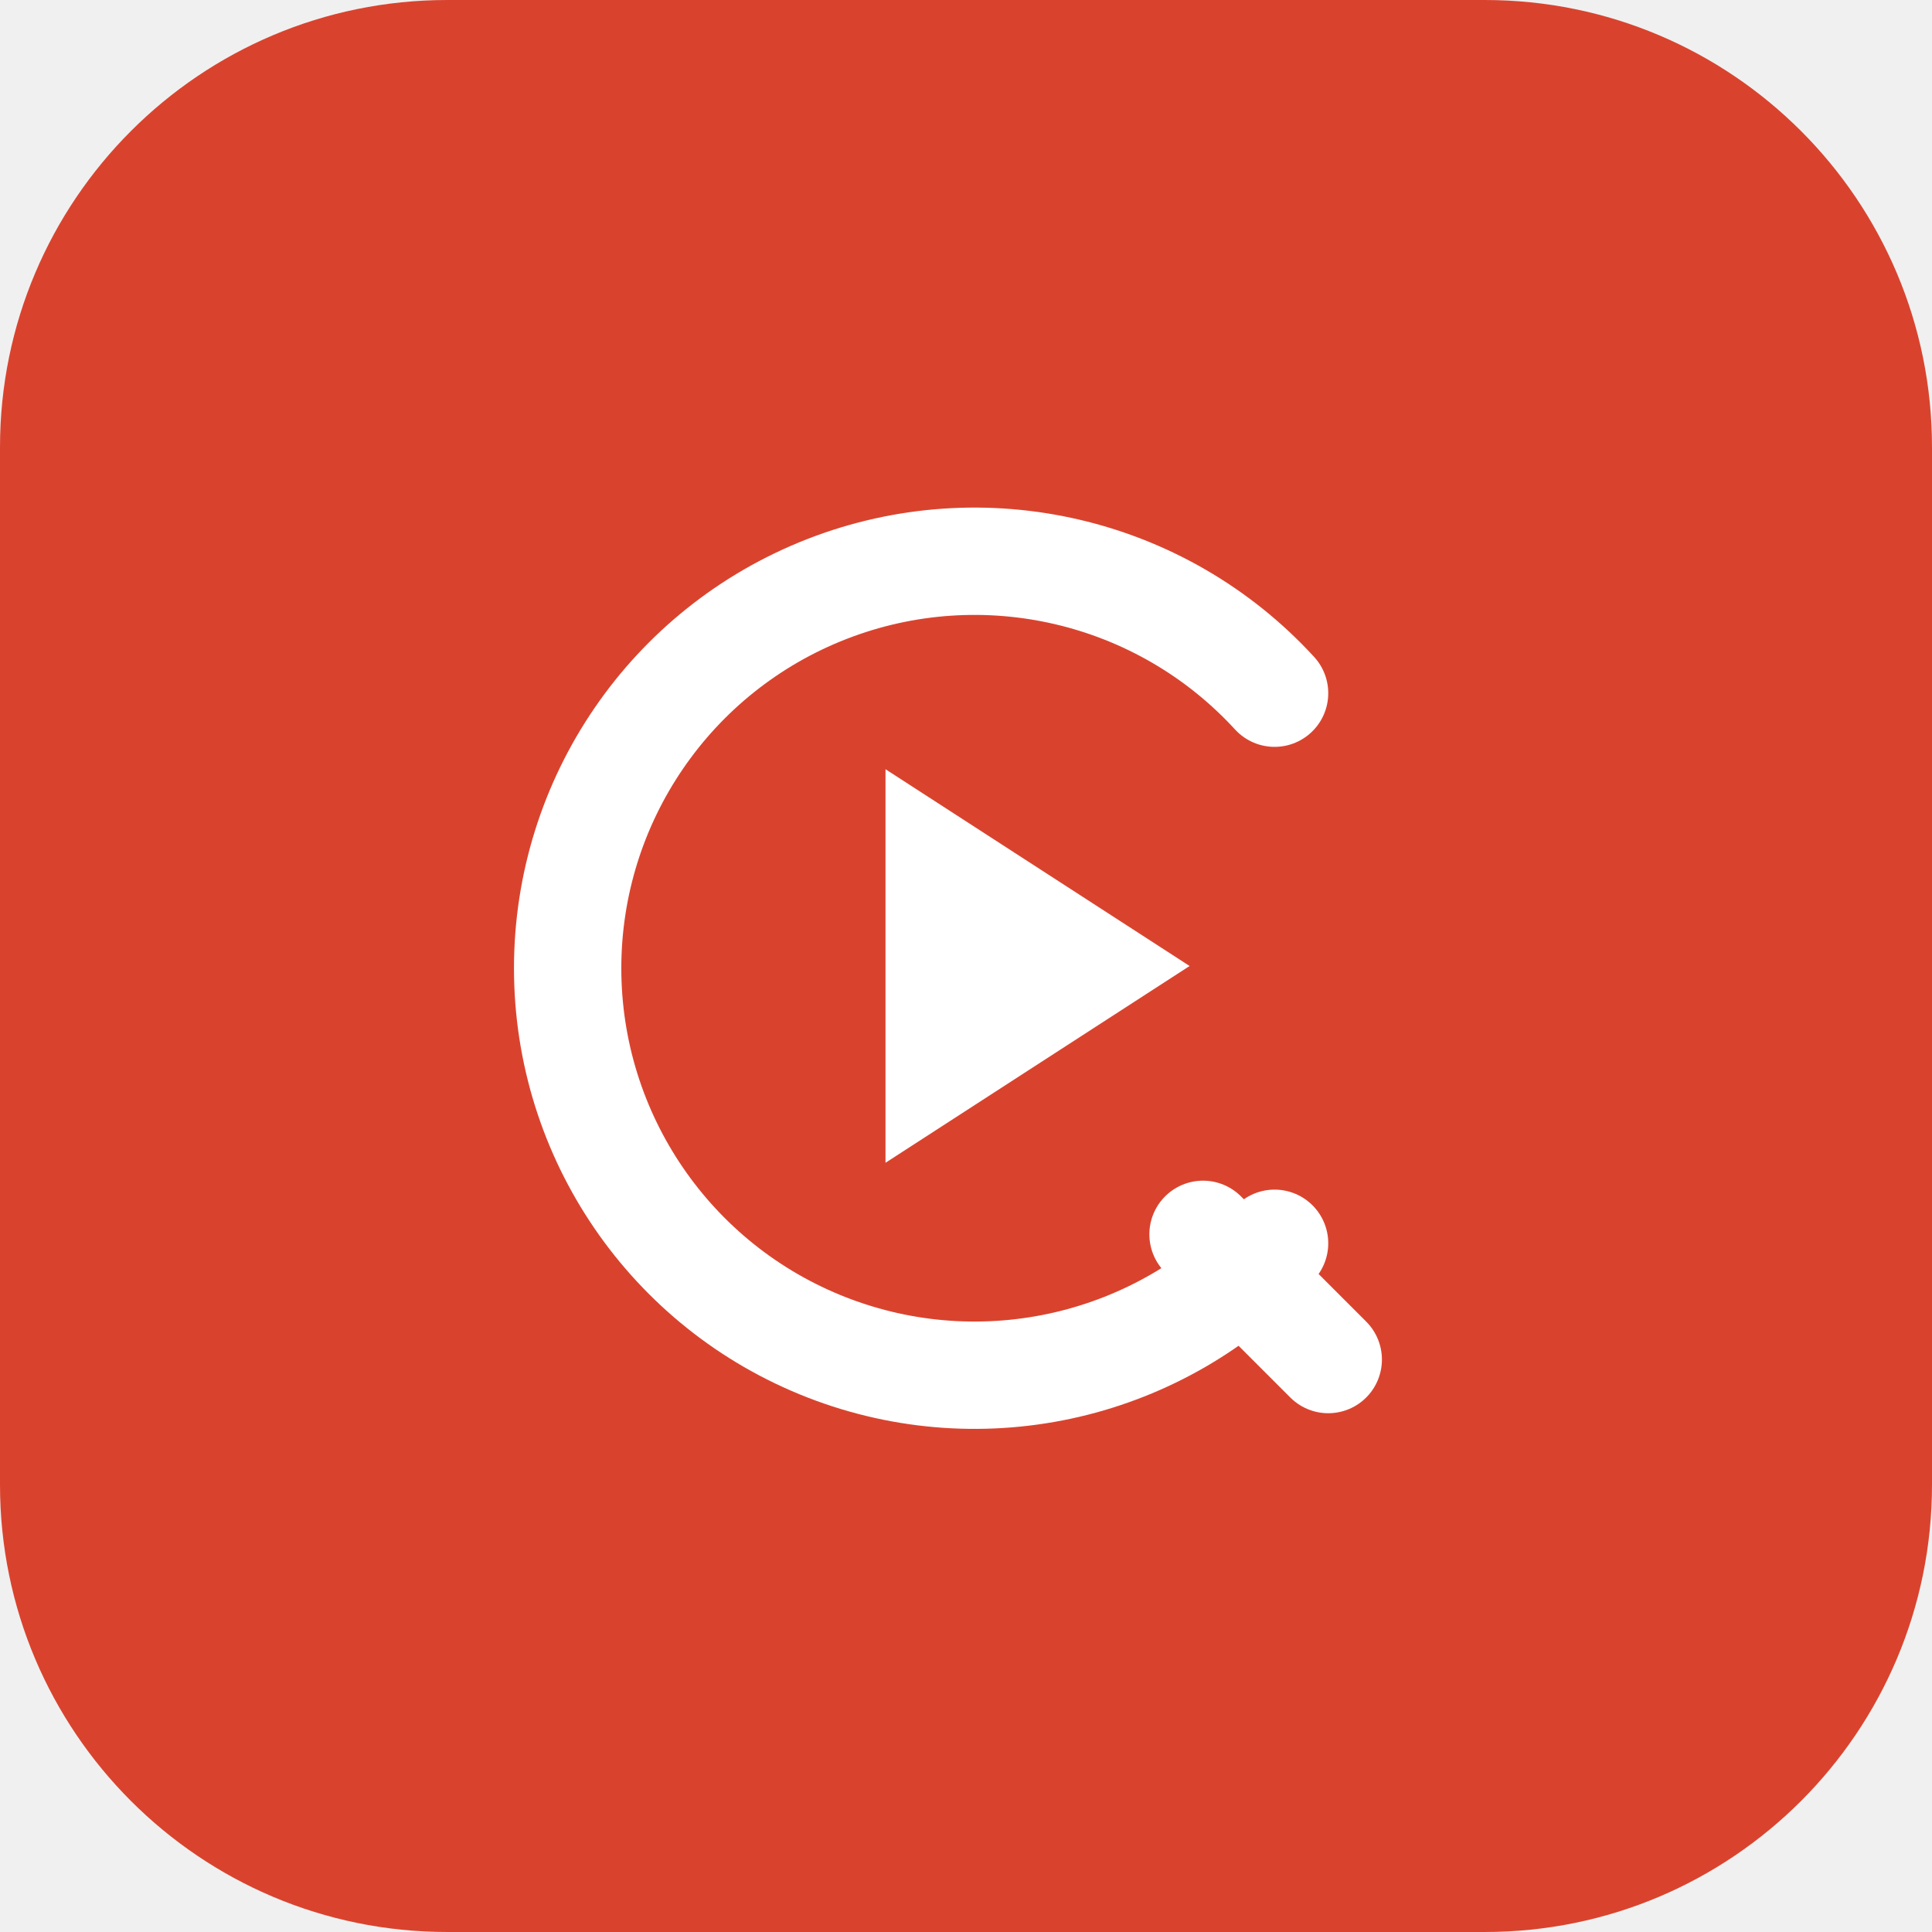
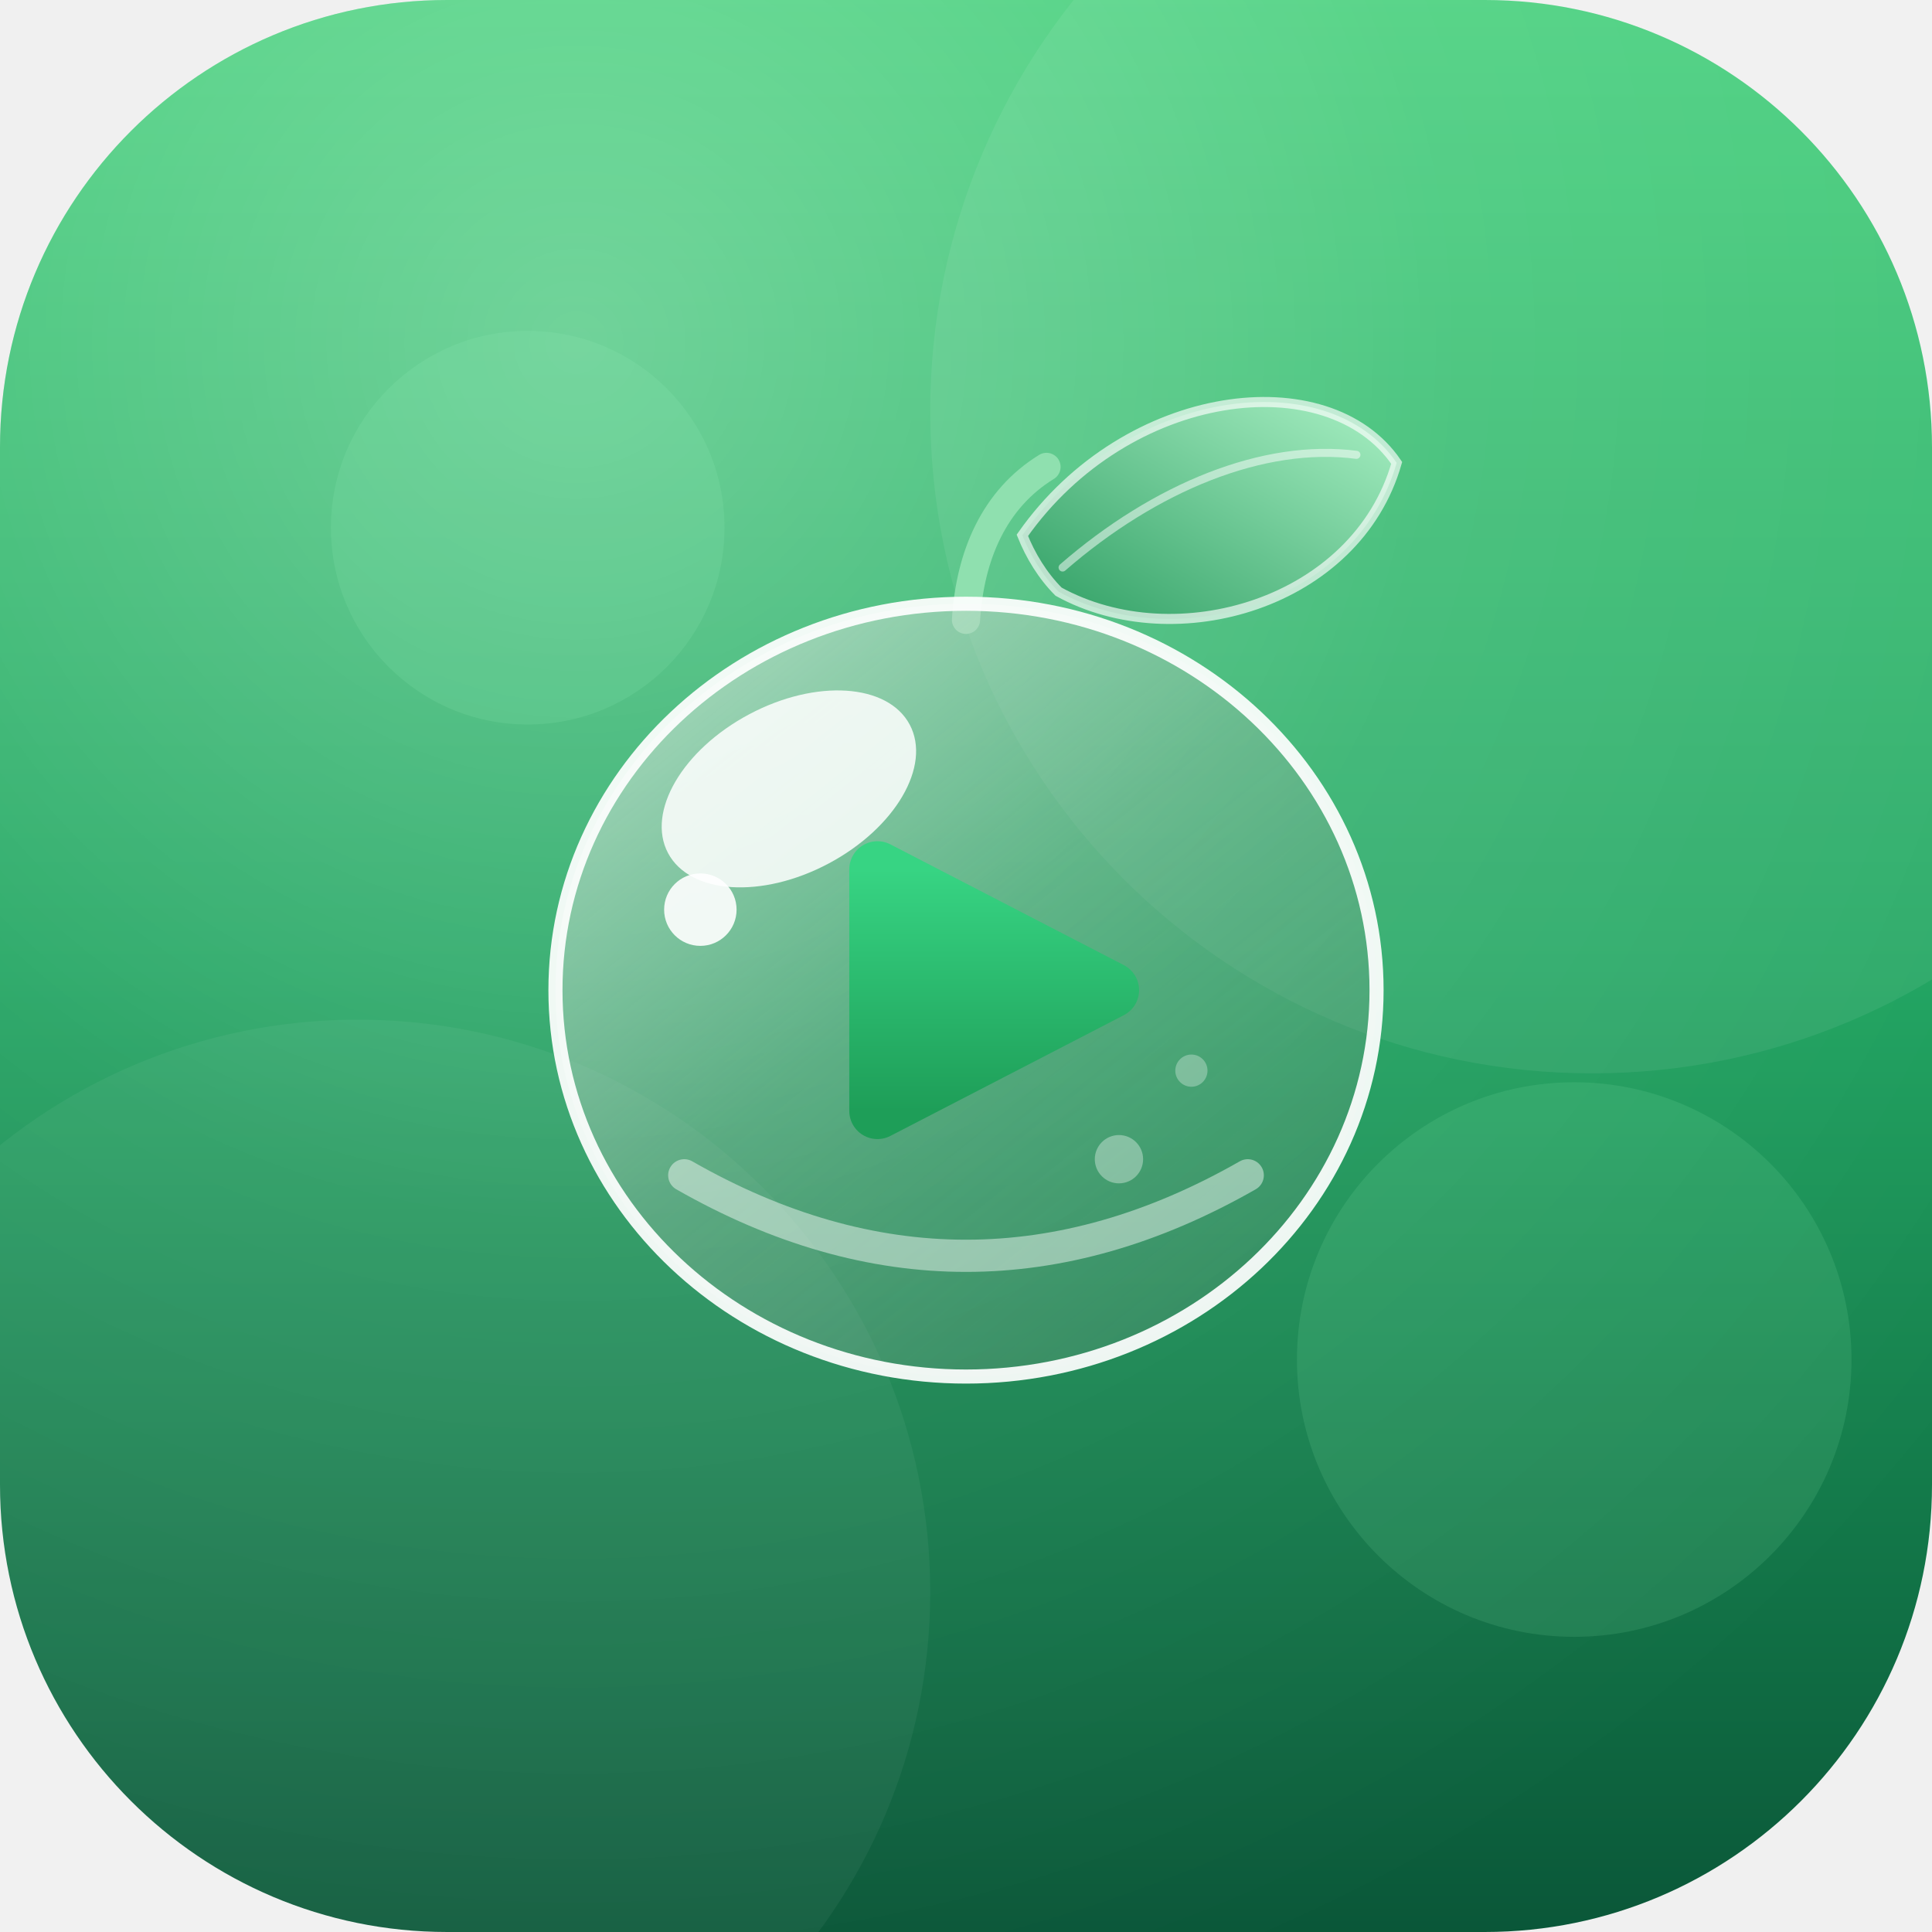
<svg xmlns="http://www.w3.org/2000/svg" width="432" height="432" viewBox="0 0 432 432">
-   <rect width="432" height="432" rx="100" fill="#D9432E" />
-   <path d="M285 155a91 91 0 1 0 0 123" fill="none" stroke="#FFF" stroke-width="24" stroke-linecap="round" />
-   <path d="m198 172 68 44-68 44z" fill="#FFF" />
-   <path d="m269 276 28 28" fill="none" stroke="#FFF" stroke-width="24" stroke-linecap="round" />
+   <defs>
+     <linearGradient id="bg" x1="0" y1="0" x2="0" y2="1">
+       <stop offset="0" stop-color="#3FCE77" />
+       <stop offset="0.5" stop-color="#1EA45F" />
+       <stop offset="1" stop-color="#0A5638" />
+     </linearGradient>
+     <radialGradient id="halo" cx="0.3" cy="0.18" r="0.9">
+       <stop offset="0" stop-color="#FFFFFF" stop-opacity="0.30" />
+       <stop offset="0.5" stop-color="#FFFFFF" stop-opacity="0.08" />
+       <stop offset="1" stop-color="#FFFFFF" stop-opacity="0" />
+     </radialGradient>
+     <linearGradient id="glass" x1="0" y1="0" x2="0.85" y2="1">
+       <stop offset="0" stop-color="#F4FFF8" stop-opacity="0.62" />
+       <stop offset="0.5" stop-color="#CFF3DE" stop-opacity="0.30" />
+       <stop offset="1" stop-color="#9FD9B9" stop-opacity="0.16" />
+     </linearGradient>
+     <linearGradient id="leaf" x1="0" y1="1" x2="1" y2="0">
+       <stop offset="0" stop-color="#2E9E63" />
+       <stop offset="1" stop-color="#A9F0C4" />
+     </linearGradient>
+     <linearGradient id="play" x1="0" y1="0" x2="0" y2="1">
+       <stop offset="0" stop-color="#37D483" />
+       <stop offset="1" stop-color="#1E9E58" />
+     </linearGradient>
+   </defs>
+   <rect width="432" height="432" rx="100" fill="url(#bg)" />
+   <rect width="432" height="432" rx="100" fill="url(#halo)" />
+   <circle cx="356" cy="92" r="148" fill="#FFFFFF" opacity="0.07" />
+   <circle cx="80" cy="356" r="128" fill="#FFFFFF" opacity="0.05" />
+   <circle cx="352" cy="304" r="62" fill="#9BF3BD" opacity="0.12" />
+   <circle cx="118" cy="118" r="44" fill="#9BF3BD" opacity="0.14" />
+   <g transform="translate(216 216) scale(0.9) translate(-216 -240)">
+     <path d="M216 154 C 217 138 223 124 236 116" fill="none" stroke="#8FE0AF" stroke-width="7" stroke-linecap="round" />
+     <path d="M230 133 C 256 96 306 90 323 115 C 313 150 268 163 239 147 C 235 143 232 138 230 133 Z" fill="url(#leaf)" stroke="#FFFFFF" stroke-opacity="0.65" stroke-width="2.5" />
+     <path d="M240 141 C 263 121 290 110 313 113" fill="none" stroke="#FFFFFF" stroke-opacity="0.5" stroke-width="2" stroke-linecap="round" />
+     <ellipse cx="216" cy="246" rx="102" ry="96" fill="#05301E" opacity="0.18" />
+     <ellipse cx="216" cy="246" rx="102" ry="96" fill="url(#glass)" stroke="#FFFFFF" stroke-opacity="0.92" stroke-width="3.5" />
+     <path d="M146 292 Q216 332 286 292" fill="none" stroke="#FFFFFF" stroke-opacity="0.45" stroke-width="8" stroke-linecap="round" />
+     <ellipse cx="172" cy="196" rx="34" ry="21" transform="rotate(-28 172 196)" fill="#FFFFFF" opacity="0.85" />
+     <circle cx="150" cy="226" r="9" fill="#FFFFFF" opacity="0.9" />
+     <circle cx="254" cy="288" r="6" fill="#FFFFFF" opacity="0.35" />
+     <circle cx="272" cy="266" r="4" fill="#FFFFFF" opacity="0.3" />
+     <path d="M194 216 L252 246 L194 276 Z" fill="url(#play)" stroke="url(#play)" stroke-width="14" stroke-linejoin="round" />
+   </g>
</svg>
